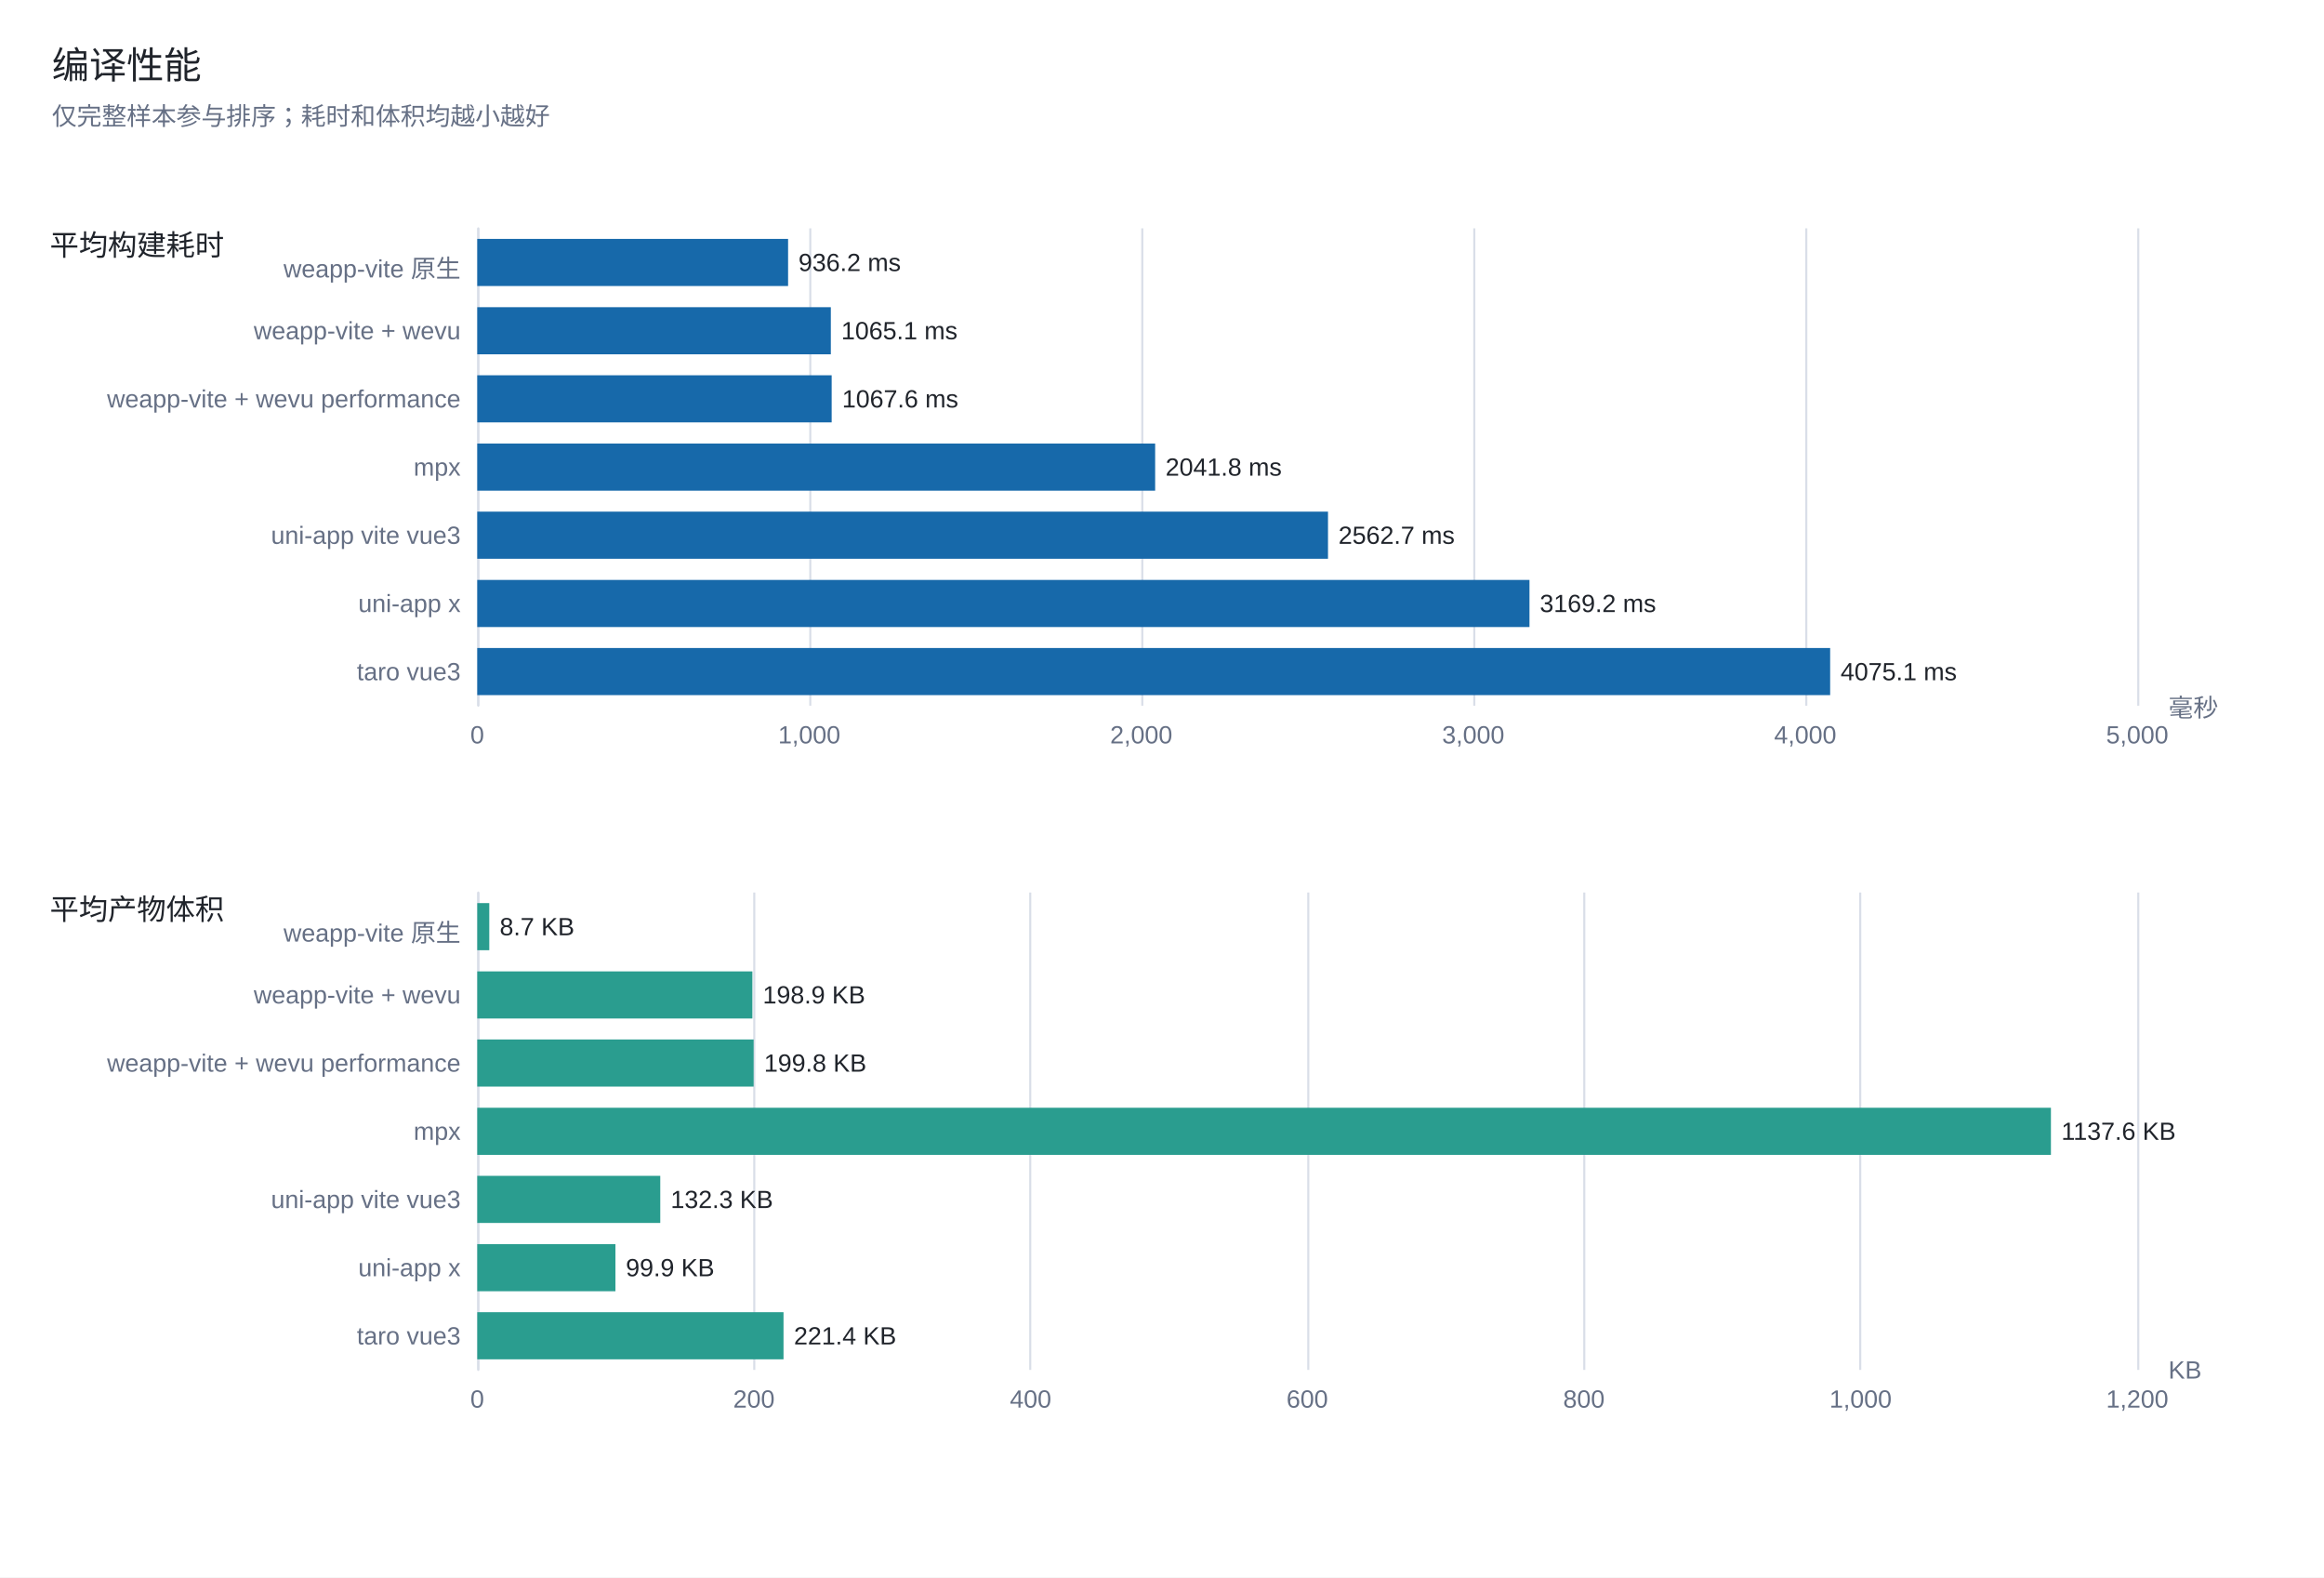
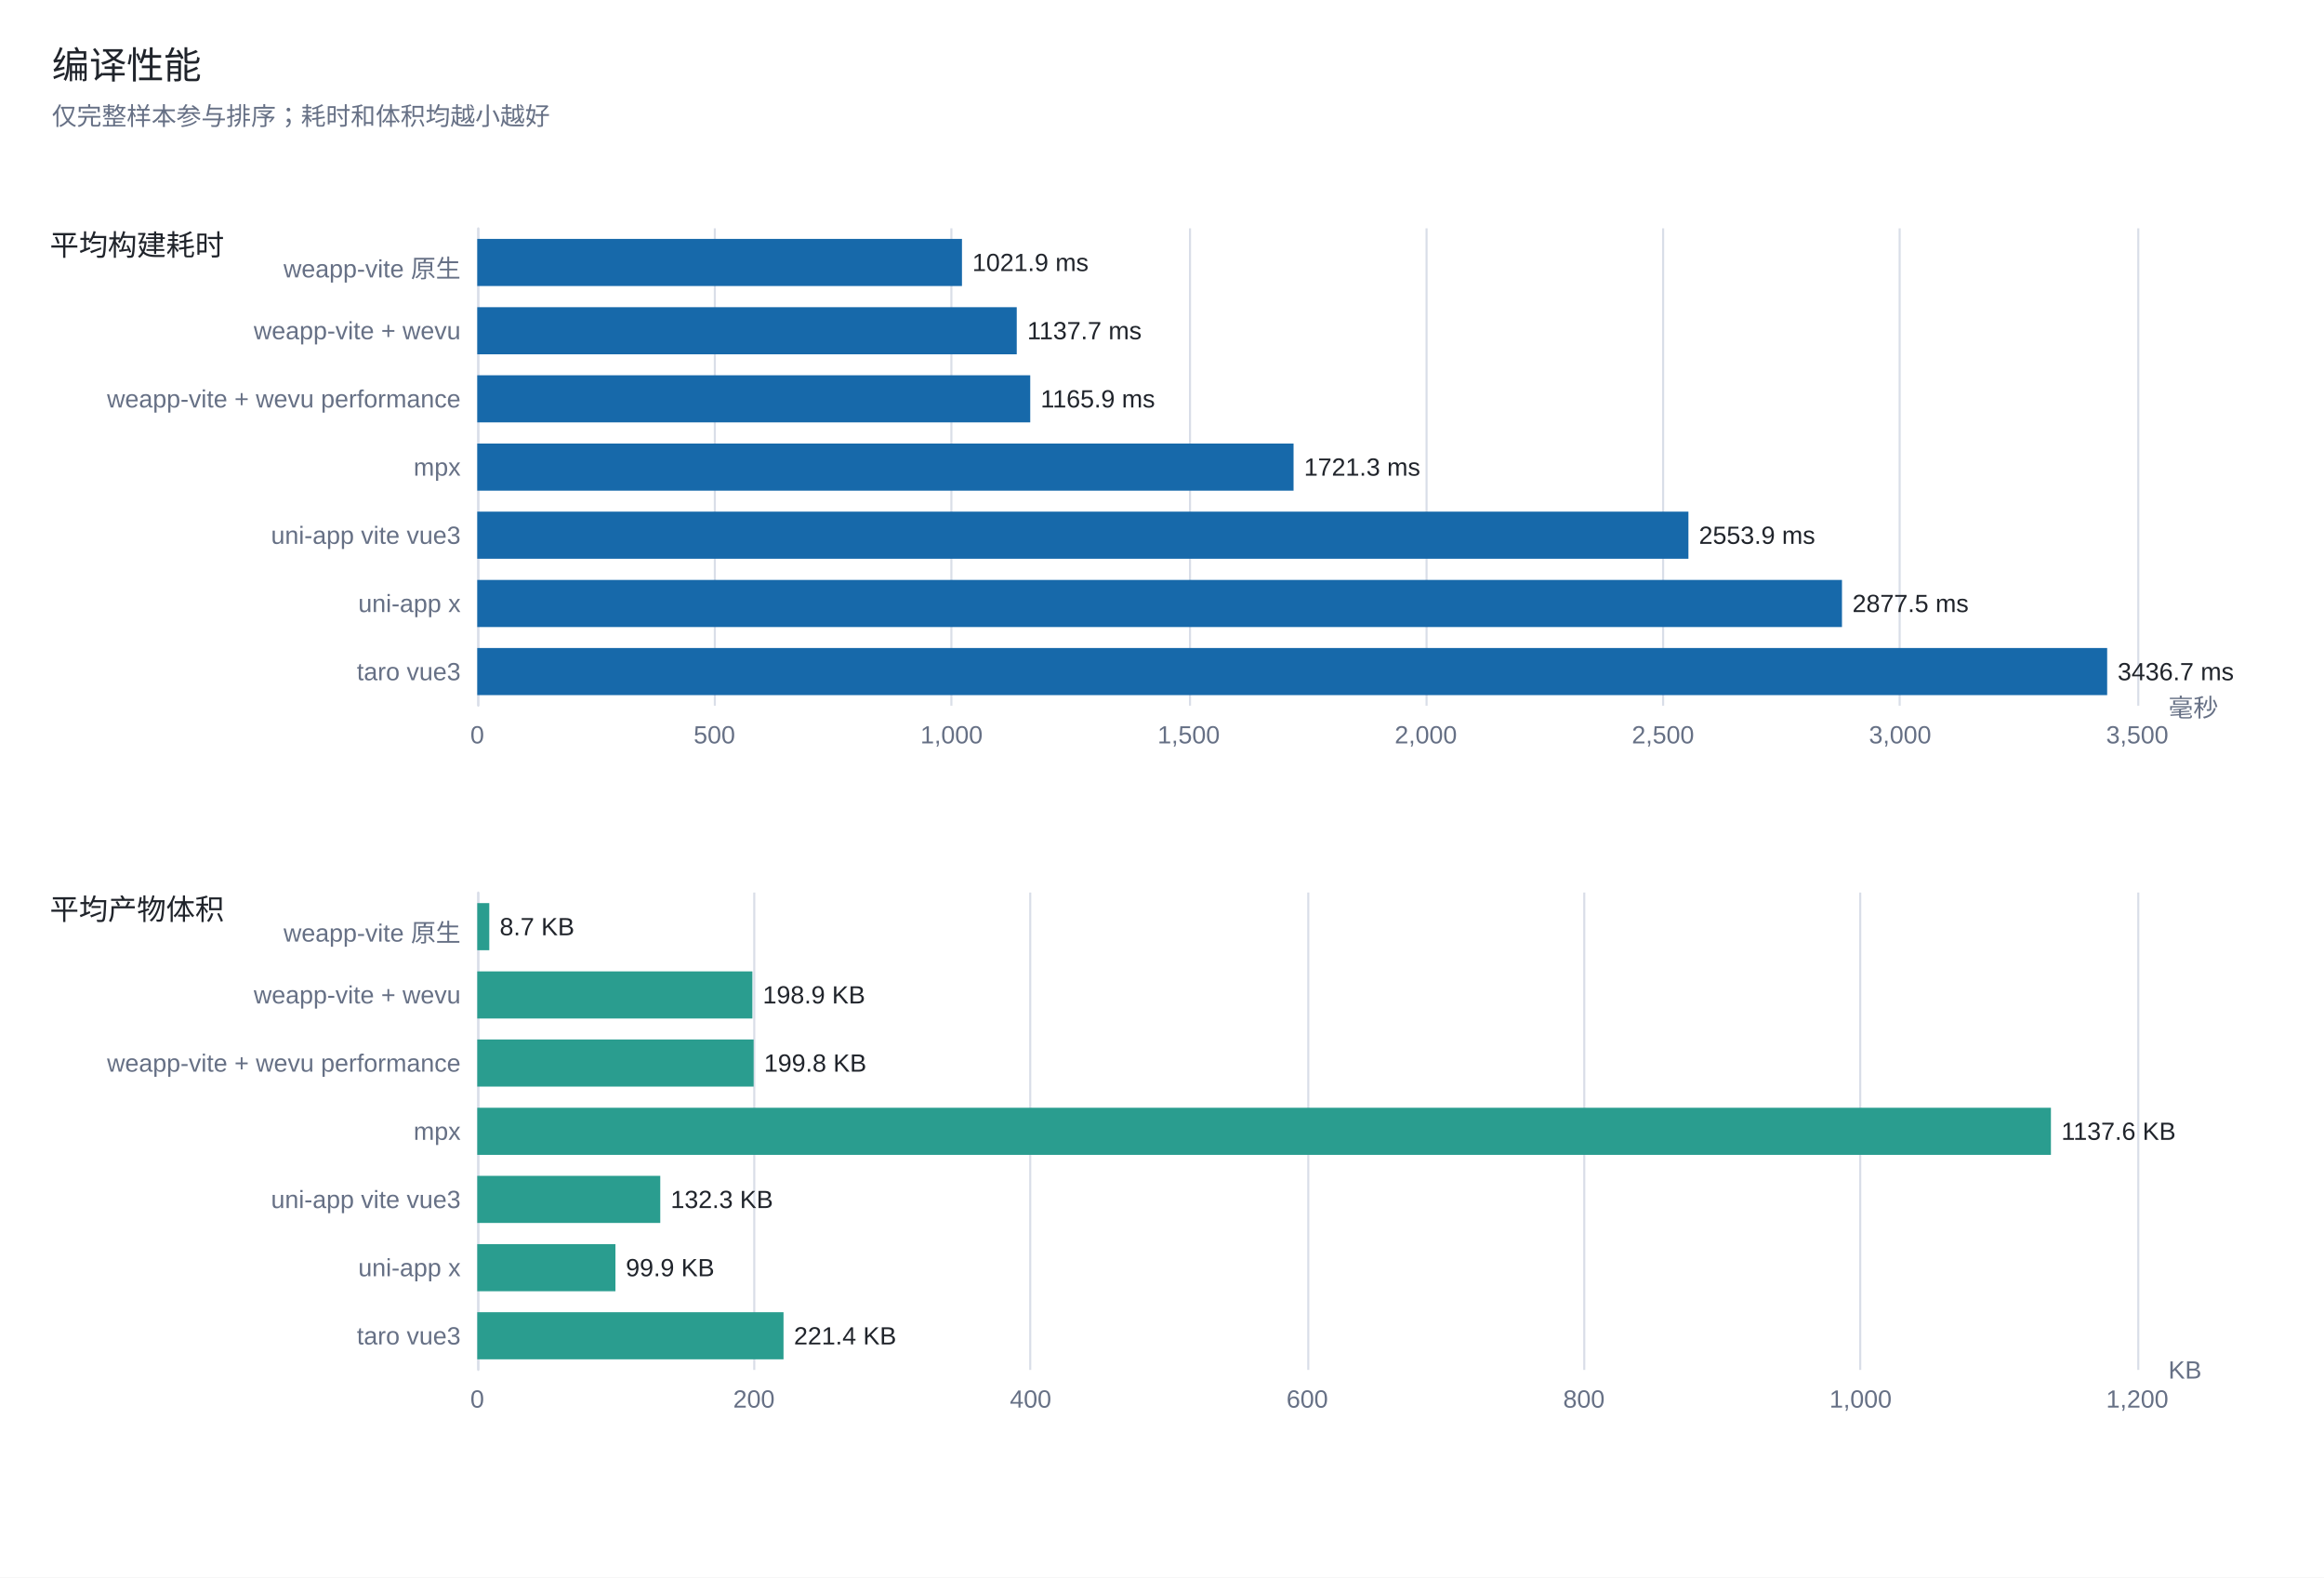
<svg xmlns="http://www.w3.org/2000/svg" role="img" aria-label="编译性能" width="1120" height="760" version="1.1" baseProfile="full" viewBox="0 0 1120 760">
  <rect width="1120" height="760" x="0" y="0" fill="#ffffff" />
  <text dominant-baseline="central" text-anchor="start" style="font-size:14px;font-family:sans-serif;font-weight:500;" y="7" transform="translate(24 110)" fill="#20242b">平均构建耗时</text>
  <text dominant-baseline="central" text-anchor="start" style="font-size:14px;font-family:sans-serif;font-weight:500;" y="7" transform="translate(24 430)" fill="#20242b">平均产物体积</text>
-   <path d="M230.5 110L230.5 340" fill="none" pointer-events="visible" stroke="#d9dee8" class="zr1-cls-33" />
-   <path d="M390.5 110L390.5 340" fill="none" pointer-events="visible" stroke="#d9dee8" class="zr1-cls-33" />
-   <path d="M550.5 110L550.5 340" fill="none" pointer-events="visible" stroke="#d9dee8" class="zr1-cls-33" />
-   <path d="M710.5 110L710.5 340" fill="none" pointer-events="visible" stroke="#d9dee8" class="zr1-cls-33" />
-   <path d="M870.5 110L870.5 340" fill="none" pointer-events="visible" stroke="#d9dee8" class="zr1-cls-33" />
-   <path d="M1030.5 110L1030.5 340" fill="none" pointer-events="visible" stroke="#d9dee8" class="zr1-cls-33" />
-   <path d="M230.5 430L230.5 660" fill="none" pointer-events="visible" stroke="#d9dee8" class="zr1-cls-33" />
-   <path d="M363.5 430L363.5 660" fill="none" pointer-events="visible" stroke="#d9dee8" class="zr1-cls-33" />
-   <path d="M496.5 430L496.5 660" fill="none" pointer-events="visible" stroke="#d9dee8" class="zr1-cls-33" />
-   <path d="M630.5 430L630.5 660" fill="none" pointer-events="visible" stroke="#d9dee8" class="zr1-cls-33" />
-   <path d="M763.5 430L763.5 660" fill="none" pointer-events="visible" stroke="#d9dee8" class="zr1-cls-33" />
-   <path d="M896.5 430L896.5 660" fill="none" pointer-events="visible" stroke="#d9dee8" class="zr1-cls-33" />
-   <path d="M1030.5 430L1030.5 660" fill="none" pointer-events="visible" stroke="#d9dee8" class="zr1-cls-33" />
-   <path d="M230.5 110L230.5 340" fill="none" pointer-events="visible" stroke="#d9dee8" stroke-linecap="round" class="zr1-cls-33" />
-   <path d="M230.5 430L230.5 660" fill="none" pointer-events="visible" stroke="#d9dee8" stroke-linecap="round" class="zr1-cls-33" />
+   <path d="M230.5 110L230.5 340" fill="none" pointer-events="visible" stroke="#d9dee8" class="zr1-cls-28" />
+   <path d="M344.5 110L344.5 340" fill="none" pointer-events="visible" stroke="#d9dee8" class="zr1-cls-28" />
+   <path d="M458.5 110L458.5 340" fill="none" pointer-events="visible" stroke="#d9dee8" class="zr1-cls-28" />
+   <path d="M573.5 110L573.5 340" fill="none" pointer-events="visible" stroke="#d9dee8" class="zr1-cls-28" />
+   <path d="M687.5 110L687.5 340" fill="none" pointer-events="visible" stroke="#d9dee8" class="zr1-cls-28" />
+   <path d="M801.5 110L801.5 340" fill="none" pointer-events="visible" stroke="#d9dee8" class="zr1-cls-28" />
+   <path d="M915.5 110L915.5 340" fill="none" pointer-events="visible" stroke="#d9dee8" class="zr1-cls-28" />
+   <path d="M1030.5 110L1030.5 340" fill="none" pointer-events="visible" stroke="#d9dee8" class="zr1-cls-28" />
+   <path d="M230.5 430L230.5 660" fill="none" pointer-events="visible" stroke="#d9dee8" class="zr1-cls-28" />
+   <path d="M363.5 430L363.5 660" fill="none" pointer-events="visible" stroke="#d9dee8" class="zr1-cls-28" />
+   <path d="M496.5 430L496.5 660" fill="none" pointer-events="visible" stroke="#d9dee8" class="zr1-cls-28" />
+   <path d="M630.5 430L630.5 660" fill="none" pointer-events="visible" stroke="#d9dee8" class="zr1-cls-28" />
+   <path d="M763.5 430L763.5 660" fill="none" pointer-events="visible" stroke="#d9dee8" class="zr1-cls-28" />
+   <path d="M896.5 430L896.5 660" fill="none" pointer-events="visible" stroke="#d9dee8" class="zr1-cls-28" />
+   <path d="M1030.5 430L1030.5 660" fill="none" pointer-events="visible" stroke="#d9dee8" class="zr1-cls-28" />
+   <path d="M230.5 110L230.5 340" fill="none" pointer-events="visible" stroke="#d9dee8" stroke-linecap="round" class="zr1-cls-28" />
+   <path d="M230.5 430L230.5 660" fill="none" pointer-events="visible" stroke="#d9dee8" stroke-linecap="round" class="zr1-cls-28" />
  <text dominant-baseline="central" text-anchor="start" style="font-size:12px;font-family:Arial, sans-serif;" transform="translate(1045 340)" fill="#667085">毫秒</text>
  <text dominant-baseline="central" text-anchor="start" style="font-size:12px;font-family:Arial, sans-serif;" transform="translate(1045 660)" fill="#667085">KB</text>
  <text dominant-baseline="central" text-anchor="end" style="font-size:12px;font-family:Arial, sans-serif;" xml:space="preserve" transform="translate(222 126.4286)" fill="#667085">weapp-vite 原生</text>
  <text dominant-baseline="central" text-anchor="end" style="font-size:12px;font-family:Arial, sans-serif;" xml:space="preserve" transform="translate(222 159.2857)" fill="#667085">weapp-vite + wevu</text>
  <text dominant-baseline="central" text-anchor="end" style="font-size:12px;font-family:Arial, sans-serif;" xml:space="preserve" transform="translate(222 192.1429)" fill="#667085">weapp-vite + wevu performance</text>
  <text dominant-baseline="central" text-anchor="end" style="font-size:12px;font-family:Arial, sans-serif;" transform="translate(222 225)" fill="#667085">mpx</text>
  <text dominant-baseline="central" text-anchor="end" style="font-size:12px;font-family:Arial, sans-serif;" xml:space="preserve" transform="translate(222 257.8571)" fill="#667085">uni-app vite vue3</text>
  <text dominant-baseline="central" text-anchor="end" style="font-size:12px;font-family:Arial, sans-serif;" xml:space="preserve" transform="translate(222 290.7143)" fill="#667085">uni-app x</text>
  <text dominant-baseline="central" text-anchor="end" style="font-size:12px;font-family:Arial, sans-serif;" xml:space="preserve" transform="translate(222 323.5714)" fill="#667085">taro vue3</text>
  <text dominant-baseline="central" text-anchor="end" style="font-size:12px;font-family:Arial, sans-serif;" xml:space="preserve" transform="translate(222 446.4286)" fill="#667085">weapp-vite 原生</text>
  <text dominant-baseline="central" text-anchor="end" style="font-size:12px;font-family:Arial, sans-serif;" xml:space="preserve" transform="translate(222 479.2857)" fill="#667085">weapp-vite + wevu</text>
  <text dominant-baseline="central" text-anchor="end" style="font-size:12px;font-family:Arial, sans-serif;" xml:space="preserve" transform="translate(222 512.1429)" fill="#667085">weapp-vite + wevu performance</text>
  <text dominant-baseline="central" text-anchor="end" style="font-size:12px;font-family:Arial, sans-serif;" transform="translate(222 545)" fill="#667085">mpx</text>
  <text dominant-baseline="central" text-anchor="end" style="font-size:12px;font-family:Arial, sans-serif;" xml:space="preserve" transform="translate(222 577.8571)" fill="#667085">uni-app vite vue3</text>
  <text dominant-baseline="central" text-anchor="end" style="font-size:12px;font-family:Arial, sans-serif;" xml:space="preserve" transform="translate(222 610.7143)" fill="#667085">uni-app x</text>
  <text dominant-baseline="central" text-anchor="end" style="font-size:12px;font-family:Arial, sans-serif;" xml:space="preserve" transform="translate(222 643.5714)" fill="#667085">taro vue3</text>
  <text dominant-baseline="central" text-anchor="middle" style="font-size:12px;font-family:Arial, sans-serif;" y="6" transform="translate(230 348)" fill="#667085">0</text>
-   <text dominant-baseline="central" text-anchor="middle" style="font-size:12px;font-family:Arial, sans-serif;" y="6" transform="translate(390 348)" fill="#667085">1,000</text>
-   <text dominant-baseline="central" text-anchor="middle" style="font-size:12px;font-family:Arial, sans-serif;" y="6" transform="translate(550 348)" fill="#667085">2,000</text>
-   <text dominant-baseline="central" text-anchor="middle" style="font-size:12px;font-family:Arial, sans-serif;" y="6" transform="translate(710 348)" fill="#667085">3,000</text>
-   <text dominant-baseline="central" text-anchor="middle" style="font-size:12px;font-family:Arial, sans-serif;" y="6" transform="translate(870 348)" fill="#667085">4,000</text>
-   <text dominant-baseline="central" text-anchor="middle" style="font-size:12px;font-family:Arial, sans-serif;" y="6" transform="translate(1030 348)" fill="#667085">5,000</text>
+   <text dominant-baseline="central" text-anchor="middle" style="font-size:12px;font-family:Arial, sans-serif;" y="6" transform="translate(344.2857 348)" fill="#667085">500</text>
+   <text dominant-baseline="central" text-anchor="middle" style="font-size:12px;font-family:Arial, sans-serif;" y="6" transform="translate(458.5714 348)" fill="#667085">1,000</text>
+   <text dominant-baseline="central" text-anchor="middle" style="font-size:12px;font-family:Arial, sans-serif;" y="6" transform="translate(572.8571 348)" fill="#667085">1,500</text>
+   <text dominant-baseline="central" text-anchor="middle" style="font-size:12px;font-family:Arial, sans-serif;" y="6" transform="translate(687.1429 348)" fill="#667085">2,000</text>
+   <text dominant-baseline="central" text-anchor="middle" style="font-size:12px;font-family:Arial, sans-serif;" y="6" transform="translate(801.4286 348)" fill="#667085">2,500</text>
+   <text dominant-baseline="central" text-anchor="middle" style="font-size:12px;font-family:Arial, sans-serif;" y="6" transform="translate(915.7143 348)" fill="#667085">3,000</text>
+   <text dominant-baseline="central" text-anchor="middle" style="font-size:12px;font-family:Arial, sans-serif;" y="6" transform="translate(1030 348)" fill="#667085">3,500</text>
  <text dominant-baseline="central" text-anchor="middle" style="font-size:12px;font-family:Arial, sans-serif;" y="6" transform="translate(230 668)" fill="#667085">0</text>
  <text dominant-baseline="central" text-anchor="middle" style="font-size:12px;font-family:Arial, sans-serif;" y="6" transform="translate(363.3333 668)" fill="#667085">200</text>
  <text dominant-baseline="central" text-anchor="middle" style="font-size:12px;font-family:Arial, sans-serif;" y="6" transform="translate(496.6667 668)" fill="#667085">400</text>
  <text dominant-baseline="central" text-anchor="middle" style="font-size:12px;font-family:Arial, sans-serif;" y="6" transform="translate(630 668)" fill="#667085">600</text>
  <text dominant-baseline="central" text-anchor="middle" style="font-size:12px;font-family:Arial, sans-serif;" y="6" transform="translate(763.3333 668)" fill="#667085">800</text>
  <text dominant-baseline="central" text-anchor="middle" style="font-size:12px;font-family:Arial, sans-serif;" y="6" transform="translate(896.6667 668)" fill="#667085">1,000</text>
  <text dominant-baseline="central" text-anchor="middle" style="font-size:12px;font-family:Arial, sans-serif;" y="6" transform="translate(1030 668)" fill="#667085">1,200</text>
-   <path d="M230 115.1l149.8 0l0 22.7l-149.8 0Z" fill="#1769aa" ecmeta_series_index="0" ecmeta_data_index="0" ecmeta_ssr_type="chart" class="zr1-cls-34 zr1-cls-35" />
-   <path d="M230 148l170.4 0l0 22.7l-170.4 0Z" fill="#1769aa" ecmeta_series_index="0" ecmeta_data_index="1" ecmeta_ssr_type="chart" class="zr1-cls-36 zr1-cls-35" />
-   <path d="M230 180.8l170.8 0l0 22.7l-170.8 0Z" fill="#1769aa" ecmeta_series_index="0" ecmeta_data_index="2" ecmeta_ssr_type="chart" class="zr1-cls-37 zr1-cls-35" />
-   <path d="M230 213.7l326.7 0l0 22.7l-326.7 0Z" fill="#1769aa" ecmeta_series_index="0" ecmeta_data_index="3" ecmeta_ssr_type="chart" class="zr1-cls-38 zr1-cls-35" />
-   <path d="M230 246.5l410 0l0 22.7l-410 0Z" fill="#1769aa" ecmeta_series_index="0" ecmeta_data_index="4" ecmeta_ssr_type="chart" class="zr1-cls-39 zr1-cls-35" />
-   <path d="M230 279.4l507.1 0l0 22.7l-507.1 0Z" fill="#1769aa" ecmeta_series_index="0" ecmeta_data_index="5" ecmeta_ssr_type="chart" class="zr1-cls-40 zr1-cls-35" />
-   <path d="M230 312.2l652 0l0 22.7l-652 0Z" fill="#1769aa" ecmeta_series_index="0" ecmeta_data_index="6" ecmeta_ssr_type="chart" class="zr1-cls-41 zr1-cls-35" />
-   <path d="M230 435.1l5.8 0l0 22.7l-5.8 0Z" fill="#2a9d8f" ecmeta_series_index="1" ecmeta_data_index="0" ecmeta_ssr_type="chart" class="zr1-cls-42 zr1-cls-43" />
-   <path d="M230 468l132.6 0l0 22.7l-132.6 0Z" fill="#2a9d8f" ecmeta_series_index="1" ecmeta_data_index="1" ecmeta_ssr_type="chart" class="zr1-cls-44 zr1-cls-43" />
-   <path d="M230 500.8l133.2 0l0 22.7l-133.2 0Z" fill="#2a9d8f" ecmeta_series_index="1" ecmeta_data_index="2" ecmeta_ssr_type="chart" class="zr1-cls-45 zr1-cls-43" />
-   <path d="M230 533.7l758.4 0l0 22.7l-758.4 0Z" fill="#2a9d8f" ecmeta_series_index="1" ecmeta_data_index="3" ecmeta_ssr_type="chart" class="zr1-cls-46 zr1-cls-43" />
-   <path d="M230 566.5l88.2 0l0 22.7l-88.2 0Z" fill="#2a9d8f" ecmeta_series_index="1" ecmeta_data_index="4" ecmeta_ssr_type="chart" class="zr1-cls-47 zr1-cls-43" />
-   <path d="M230 599.4l66.6 0l0 22.7l-66.6 0Z" fill="#2a9d8f" ecmeta_series_index="1" ecmeta_data_index="5" ecmeta_ssr_type="chart" class="zr1-cls-48 zr1-cls-43" />
-   <path d="M230 632.2l147.6 0l0 22.7l-147.6 0Z" fill="#2a9d8f" ecmeta_series_index="1" ecmeta_data_index="6" ecmeta_ssr_type="chart" class="zr1-cls-49 zr1-cls-43" />
-   <text dominant-baseline="central" text-anchor="start" style="font-size:12px;font-family:Arial, sans-serif;" xml:space="preserve" transform="translate(384.792 126.4286)" fill="#20242b">936.2 ms</text>
-   <text dominant-baseline="central" text-anchor="start" style="font-size:12px;font-family:Arial, sans-serif;" xml:space="preserve" transform="translate(405.416 159.2857)" fill="#20242b">1065.1 ms</text>
-   <text dominant-baseline="central" text-anchor="start" style="font-size:12px;font-family:Arial, sans-serif;" xml:space="preserve" transform="translate(405.816 192.1429)" fill="#20242b">1067.6 ms</text>
-   <text dominant-baseline="central" text-anchor="start" style="font-size:12px;font-family:Arial, sans-serif;" xml:space="preserve" transform="translate(561.688 225)" fill="#20242b">2041.8 ms</text>
-   <text dominant-baseline="central" text-anchor="start" style="font-size:12px;font-family:Arial, sans-serif;" xml:space="preserve" transform="translate(645.032 257.8571)" fill="#20242b">2562.7 ms</text>
-   <text dominant-baseline="central" text-anchor="start" style="font-size:12px;font-family:Arial, sans-serif;" xml:space="preserve" transform="translate(742.072 290.7143)" fill="#20242b">3169.2 ms</text>
-   <text dominant-baseline="central" text-anchor="start" style="font-size:12px;font-family:Arial, sans-serif;" xml:space="preserve" transform="translate(887.016 323.5714)" fill="#20242b">4075.1 ms</text>
+   <path d="M230 115.1l233.6 0l0 22.7l-233.6 0Z" fill="#1769aa" ecmeta_series_index="0" ecmeta_data_index="0" ecmeta_ssr_type="chart" class="zr1-cls-29 zr1-cls-30" />
+   <path d="M230 148l260 0l0 22.7l-260 0Z" fill="#1769aa" ecmeta_series_index="0" ecmeta_data_index="1" ecmeta_ssr_type="chart" class="zr1-cls-31 zr1-cls-30" />
+   <path d="M230 180.8l266.5 0l0 22.7l-266.5 0Z" fill="#1769aa" ecmeta_series_index="0" ecmeta_data_index="2" ecmeta_ssr_type="chart" class="zr1-cls-32 zr1-cls-30" />
+   <path d="M230 213.7l393.4 0l0 22.7l-393.4 0Z" fill="#1769aa" ecmeta_series_index="0" ecmeta_data_index="3" ecmeta_ssr_type="chart" class="zr1-cls-33 zr1-cls-30" />
+   <path d="M230 246.5l583.7 0l0 22.7l-583.7 0Z" fill="#1769aa" ecmeta_series_index="0" ecmeta_data_index="4" ecmeta_ssr_type="chart" class="zr1-cls-34 zr1-cls-30" />
+   <path d="M230 279.4l657.7 0l0 22.7l-657.7 0Z" fill="#1769aa" ecmeta_series_index="0" ecmeta_data_index="5" ecmeta_ssr_type="chart" class="zr1-cls-35 zr1-cls-30" />
+   <path d="M230 312.2l785.5 0l0 22.7l-785.5 0Z" fill="#1769aa" ecmeta_series_index="0" ecmeta_data_index="6" ecmeta_ssr_type="chart" class="zr1-cls-36 zr1-cls-30" />
+   <path d="M230 435.1l5.8 0l0 22.7l-5.8 0Z" fill="#2a9d8f" ecmeta_series_index="1" ecmeta_data_index="0" ecmeta_ssr_type="chart" class="zr1-cls-37 zr1-cls-38" />
+   <path d="M230 468l132.6 0l0 22.7l-132.6 0Z" fill="#2a9d8f" ecmeta_series_index="1" ecmeta_data_index="1" ecmeta_ssr_type="chart" class="zr1-cls-39 zr1-cls-38" />
+   <path d="M230 500.8l133.2 0l0 22.7l-133.2 0Z" fill="#2a9d8f" ecmeta_series_index="1" ecmeta_data_index="2" ecmeta_ssr_type="chart" class="zr1-cls-40 zr1-cls-38" />
+   <path d="M230 533.7l758.4 0l0 22.7l-758.4 0Z" fill="#2a9d8f" ecmeta_series_index="1" ecmeta_data_index="3" ecmeta_ssr_type="chart" class="zr1-cls-41 zr1-cls-38" />
+   <path d="M230 566.5l88.2 0l0 22.7l-88.2 0Z" fill="#2a9d8f" ecmeta_series_index="1" ecmeta_data_index="4" ecmeta_ssr_type="chart" class="zr1-cls-42 zr1-cls-38" />
+   <path d="M230 599.4l66.6 0l0 22.7l-66.6 0Z" fill="#2a9d8f" ecmeta_series_index="1" ecmeta_data_index="5" ecmeta_ssr_type="chart" class="zr1-cls-43 zr1-cls-38" />
+   <path d="M230 632.2l147.6 0l0 22.7l-147.6 0Z" fill="#2a9d8f" ecmeta_series_index="1" ecmeta_data_index="6" ecmeta_ssr_type="chart" class="zr1-cls-44 zr1-cls-38" />
+   <text dominant-baseline="central" text-anchor="start" style="font-size:12px;font-family:Arial, sans-serif;" xml:space="preserve" transform="translate(468.5771 126.4286)" fill="#20242b">1021.9 ms</text>
+   <text dominant-baseline="central" text-anchor="start" style="font-size:12px;font-family:Arial, sans-serif;" xml:space="preserve" transform="translate(495.0457 159.2857)" fill="#20242b">1137.7 ms</text>
+   <text dominant-baseline="central" text-anchor="start" style="font-size:12px;font-family:Arial, sans-serif;" xml:space="preserve" transform="translate(501.4914 192.1429)" fill="#20242b">1165.9 ms</text>
+   <text dominant-baseline="central" text-anchor="start" style="font-size:12px;font-family:Arial, sans-serif;" xml:space="preserve" transform="translate(628.44 225)" fill="#20242b">1721.3 ms</text>
+   <text dominant-baseline="central" text-anchor="start" style="font-size:12px;font-family:Arial, sans-serif;" xml:space="preserve" transform="translate(818.7486 257.8571)" fill="#20242b">2553.9 ms</text>
+   <text dominant-baseline="central" text-anchor="start" style="font-size:12px;font-family:Arial, sans-serif;" xml:space="preserve" transform="translate(892.7143 290.7143)" fill="#20242b">2877.5 ms</text>
+   <text dominant-baseline="central" text-anchor="start" style="font-size:12px;font-family:Arial, sans-serif;" xml:space="preserve" transform="translate(1020.531 323.5714)" fill="#20242b">3436.7 ms</text>
  <text dominant-baseline="central" text-anchor="start" style="font-size:12px;font-family:Arial, sans-serif;" xml:space="preserve" transform="translate(240.8 446.4286)" fill="#20242b">8.7 KB</text>
  <text dominant-baseline="central" text-anchor="start" style="font-size:12px;font-family:Arial, sans-serif;" xml:space="preserve" transform="translate(367.6 479.2857)" fill="#20242b">198.9 KB</text>
  <text dominant-baseline="central" text-anchor="start" style="font-size:12px;font-family:Arial, sans-serif;" xml:space="preserve" transform="translate(368.2 512.1429)" fill="#20242b">199.8 KB</text>
  <text dominant-baseline="central" text-anchor="start" style="font-size:12px;font-family:Arial, sans-serif;" xml:space="preserve" transform="translate(993.4 545)" fill="#20242b">1137.6 KB</text>
  <text dominant-baseline="central" text-anchor="start" style="font-size:12px;font-family:Arial, sans-serif;" xml:space="preserve" transform="translate(323.2 577.8571)" fill="#20242b">132.3 KB</text>
  <text dominant-baseline="central" text-anchor="start" style="font-size:12px;font-family:Arial, sans-serif;" xml:space="preserve" transform="translate(301.6 610.7143)" fill="#20242b">99.9 KB</text>
  <text dominant-baseline="central" text-anchor="start" style="font-size:12px;font-family:Arial, sans-serif;" xml:space="preserve" transform="translate(382.6 643.5714)" fill="#20242b">221.4 KB</text>
-   <path d="M-5 -5l250 0l0 50l-250 0Z" transform="translate(25 21)" fill="rgb(0,0,0)" fill-opacity="0" stroke="#3c3c41" stroke-width="0" class="zr1-cls-33" />
+   <path d="M-5 -5l250 0l0 50l-250 0Z" transform="translate(25 21)" fill="rgb(0,0,0)" fill-opacity="0" stroke="#3c3c41" stroke-width="0" class="zr1-cls-28" />
  <text dominant-baseline="central" text-anchor="start" style="font-size:18px;font-family:Arial, sans-serif;font-weight:500;" y="9" transform="translate(25 21)" fill="#20242b">编译性能</text>
  <text dominant-baseline="central" text-anchor="start" style="font-size:12px;font-family:Arial, sans-serif;font-weight:400;" y="34" transform="translate(25 21)" fill="#667085">仅完整样本参与排序；耗时和体积均越小越好</text>
  <style>
- .zr1-cls-33:hover {
+ .zr1-cls-28:hover {
pointer-events:none;
}
- .zr1-cls-34 {
+ .zr1-cls-29 {
animation:zr1-ani-0 0.35s cubic-bezier(0.65,0,0.35,1) both;
}
- .zr1-cls-35:hover {
+ .zr1-cls-30:hover {
cursor:pointer;
fill:rgba(25,115,187,1);
}
+ .zr1-cls-31 {
+ animation:zr1-ani-1 0.35s cubic-bezier(0.65,0,0.35,1) both;
+ }
+ .zr1-cls-32 {
+ animation:zr1-ani-2 0.35s cubic-bezier(0.65,0,0.35,1) both;
+ }
+ .zr1-cls-33 {
+ animation:zr1-ani-3 0.35s cubic-bezier(0.65,0,0.35,1) both;
+ }
+ .zr1-cls-34 {
+ animation:zr1-ani-4 0.35s cubic-bezier(0.65,0,0.35,1) both;
+ }
+ .zr1-cls-35 {
+ animation:zr1-ani-5 0.35s cubic-bezier(0.65,0,0.35,1) both;
+ }
.zr1-cls-36 {
- animation:zr1-ani-1 0.35s cubic-bezier(0.65,0,0.35,1) both;
+ animation:zr1-ani-6 0.35s cubic-bezier(0.65,0,0.35,1) both;
}
.zr1-cls-37 {
- animation:zr1-ani-2 0.35s cubic-bezier(0.65,0,0.35,1) both;
- }
- .zr1-cls-38 {
- animation:zr1-ani-3 0.35s cubic-bezier(0.65,0,0.35,1) both;
- }
- .zr1-cls-39 {
- animation:zr1-ani-4 0.35s cubic-bezier(0.65,0,0.35,1) both;
- }
- .zr1-cls-40 {
- animation:zr1-ani-5 0.35s cubic-bezier(0.65,0,0.35,1) both;
- }
- .zr1-cls-41 {
- animation:zr1-ani-6 0.35s cubic-bezier(0.65,0,0.35,1) both;
- }
- .zr1-cls-42 {
animation:zr1-ani-7 0.35s cubic-bezier(0.65,0,0.35,1) both;
}
- .zr1-cls-43:hover {
+ .zr1-cls-38:hover {
cursor:pointer;
fill:rgba(46,172,157,1);
}
+ .zr1-cls-39 {
+ animation:zr1-ani-8 0.35s cubic-bezier(0.65,0,0.35,1) both;
+ }
+ .zr1-cls-40 {
+ animation:zr1-ani-9 0.35s cubic-bezier(0.65,0,0.35,1) both;
+ }
+ .zr1-cls-41 {
+ animation:zr1-ani-10 0.35s cubic-bezier(0.65,0,0.35,1) both;
+ }
+ .zr1-cls-42 {
+ animation:zr1-ani-11 0.35s cubic-bezier(0.65,0,0.35,1) both;
+ }
+ .zr1-cls-43 {
+ animation:zr1-ani-12 0.35s cubic-bezier(0.65,0,0.35,1) both;
+ }
.zr1-cls-44 {
- animation:zr1-ani-8 0.35s cubic-bezier(0.65,0,0.35,1) both;
- }
- .zr1-cls-45 {
- animation:zr1-ani-9 0.35s cubic-bezier(0.65,0,0.35,1) both;
- }
- .zr1-cls-46 {
- animation:zr1-ani-10 0.35s cubic-bezier(0.65,0,0.35,1) both;
- }
- .zr1-cls-47 {
- animation:zr1-ani-11 0.35s cubic-bezier(0.65,0,0.35,1) both;
- }
- .zr1-cls-48 {
- animation:zr1-ani-12 0.35s cubic-bezier(0.65,0,0.35,1) both;
- }
- .zr1-cls-49 {
animation:zr1-ani-13 0.35s cubic-bezier(0.65,0,0.35,1) both;
}
@keyframes zr1-ani-0 {
0% {
d:path("M230 115.1l0 0l0 22.7l0 0Z");
}
100% {
- d:path("M230 115.1l149.8 0l0 22.7l-149.8 0Z");
+ d:path("M230 115.1l233.6 0l0 22.7l-233.6 0Z");
}
}
@keyframes zr1-ani-1 {
0% {
d:path("M230 148l0 0l0 22.7l0 0Z");
}
100% {
- d:path("M230 148l170.4 0l0 22.7l-170.4 0Z");
+ d:path("M230 148l260 0l0 22.7l-260 0Z");
}
}
@keyframes zr1-ani-2 {
0% {
d:path("M230 180.8l0 0l0 22.7l0 0Z");
}
100% {
- d:path("M230 180.8l170.8 0l0 22.7l-170.8 0Z");
+ d:path("M230 180.8l266.5 0l0 22.7l-266.5 0Z");
}
}
@keyframes zr1-ani-3 {
0% {
d:path("M230 213.7l0 0l0 22.7l0 0Z");
}
100% {
- d:path("M230 213.7l326.7 0l0 22.7l-326.7 0Z");
+ d:path("M230 213.7l393.4 0l0 22.7l-393.4 0Z");
}
}
@keyframes zr1-ani-4 {
0% {
d:path("M230 246.5l0 0l0 22.7l0 0Z");
}
100% {
- d:path("M230 246.5l410 0l0 22.7l-410 0Z");
+ d:path("M230 246.5l583.7 0l0 22.7l-583.7 0Z");
}
}
@keyframes zr1-ani-5 {
0% {
d:path("M230 279.4l0 0l0 22.7l0 0Z");
}
100% {
- d:path("M230 279.4l507.1 0l0 22.7l-507.1 0Z");
+ d:path("M230 279.4l657.7 0l0 22.7l-657.7 0Z");
}
}
@keyframes zr1-ani-6 {
0% {
d:path("M230 312.2l0 0l0 22.7l0 0Z");
}
100% {
- d:path("M230 312.2l652 0l0 22.7l-652 0Z");
+ d:path("M230 312.2l785.5 0l0 22.7l-785.5 0Z");
}
}
@keyframes zr1-ani-7 {
0% {
d:path("M230 435.1l0 0l0 22.7l0 0Z");
}
100% {
d:path("M230 435.1l5.8 0l0 22.7l-5.8 0Z");
}
}
@keyframes zr1-ani-8 {
0% {
d:path("M230 468l0 0l0 22.7l0 0Z");
}
100% {
d:path("M230 468l132.6 0l0 22.7l-132.6 0Z");
}
}
@keyframes zr1-ani-9 {
0% {
d:path("M230 500.8l0 0l0 22.7l0 0Z");
}
100% {
d:path("M230 500.8l133.2 0l0 22.7l-133.2 0Z");
}
}
@keyframes zr1-ani-10 {
0% {
d:path("M230 533.7l0 0l0 22.7l0 0Z");
}
100% {
d:path("M230 533.7l758.4 0l0 22.7l-758.4 0Z");
}
}
@keyframes zr1-ani-11 {
0% {
d:path("M230 566.5l0 0l0 22.7l0 0Z");
}
100% {
d:path("M230 566.5l88.2 0l0 22.7l-88.2 0Z");
}
}
@keyframes zr1-ani-12 {
0% {
d:path("M230 599.4l0 0l0 22.7l0 0Z");
}
100% {
d:path("M230 599.4l66.6 0l0 22.7l-66.6 0Z");
}
}
@keyframes zr1-ani-13 {
0% {
d:path("M230 632.2l0 0l0 22.7l0 0Z");
}
100% {
d:path("M230 632.2l147.6 0l0 22.7l-147.6 0Z");
}
}


</style>
</svg>
